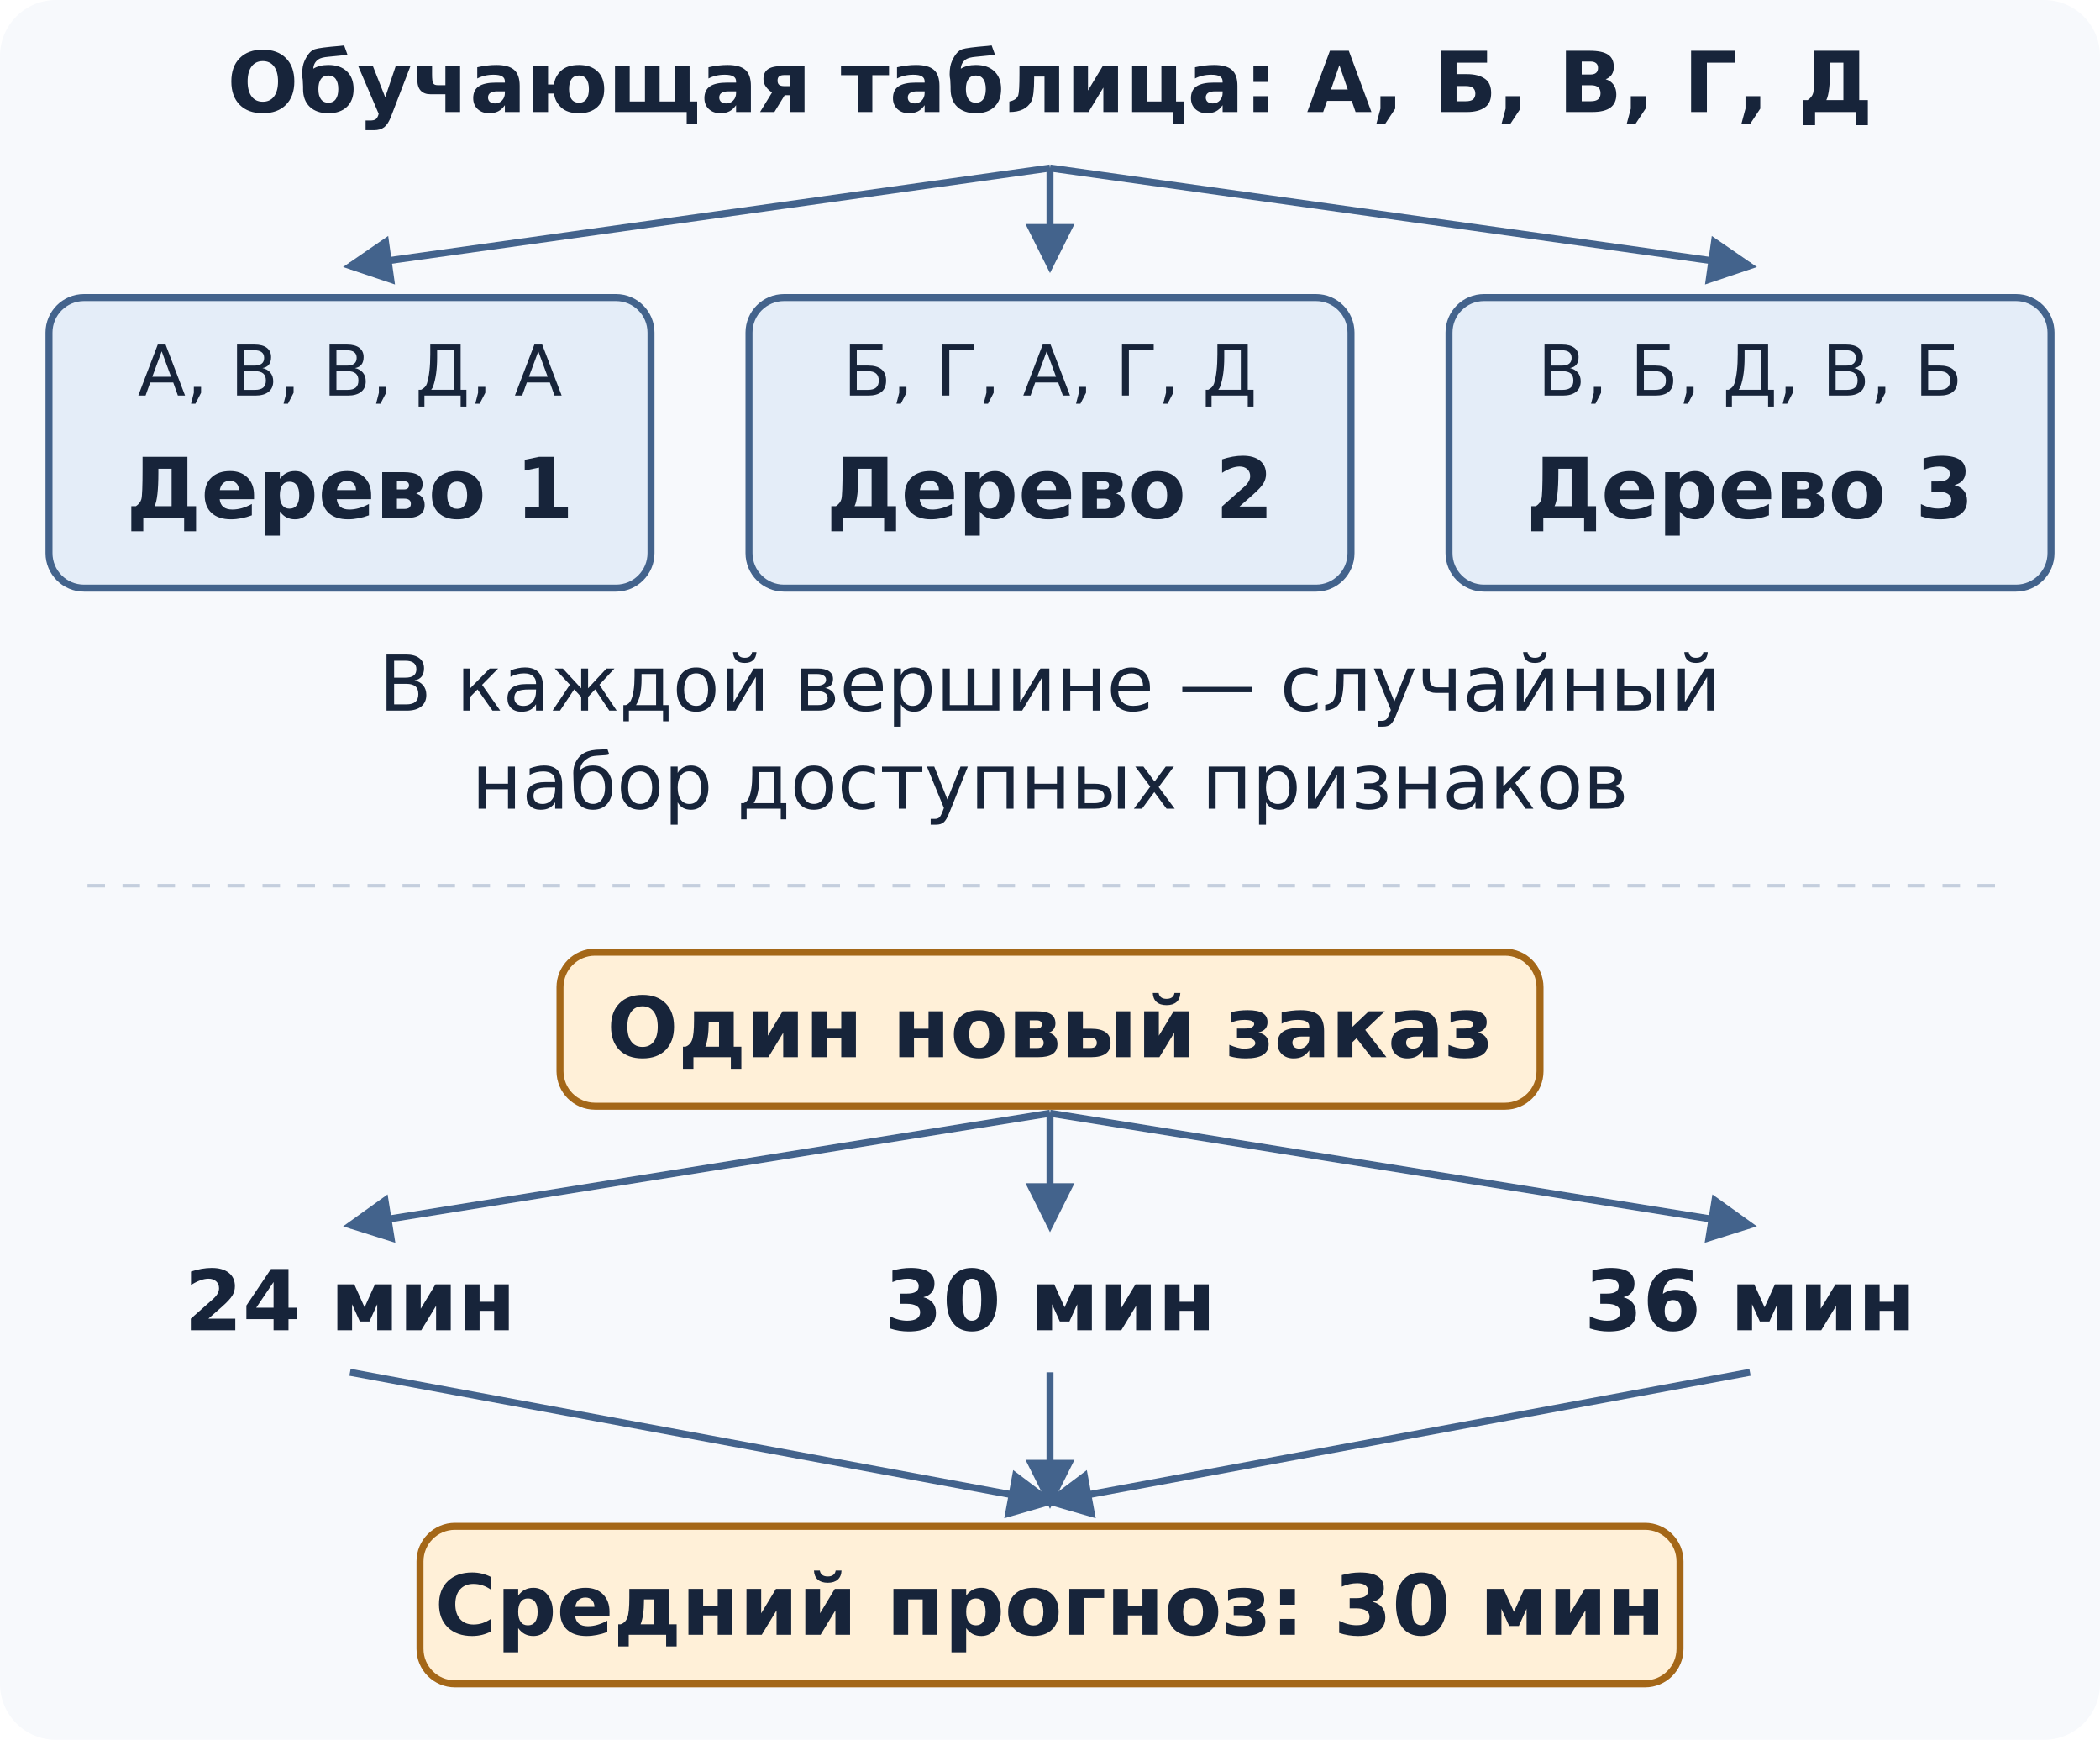
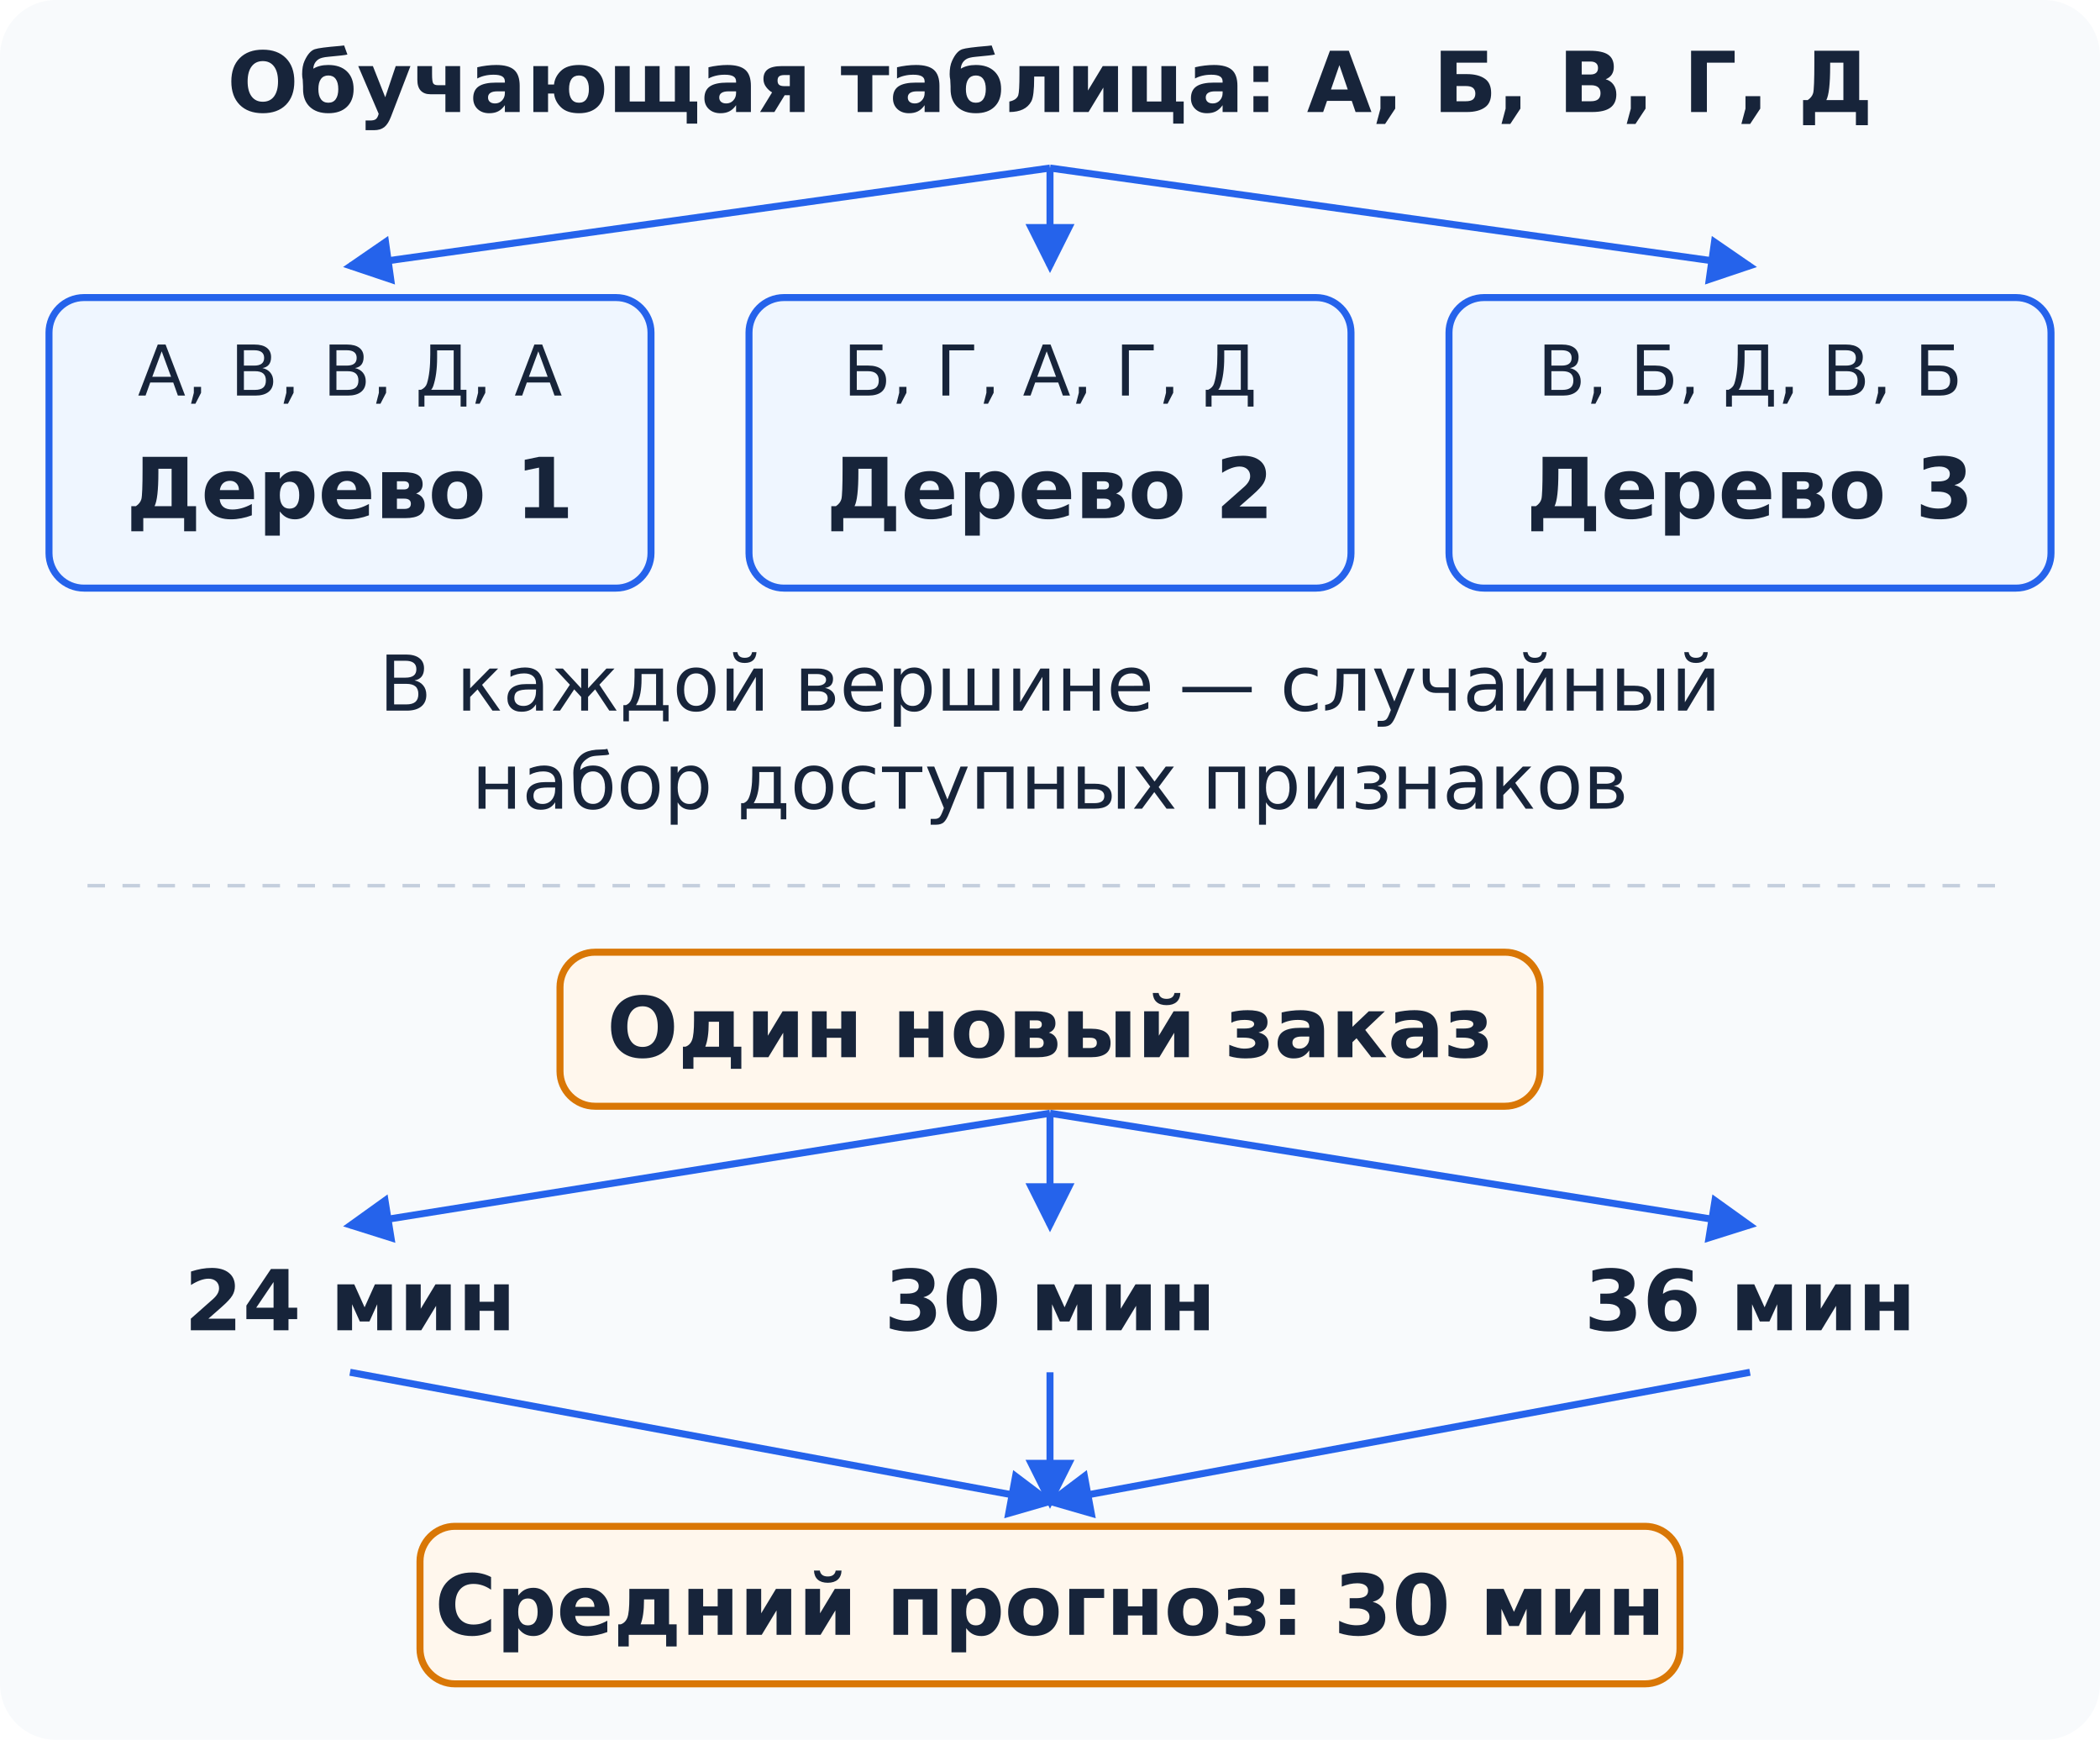
<svg xmlns="http://www.w3.org/2000/svg" viewBox="0 0 600 497" role="img" aria-labelledby="title desc">
  <defs>
    <marker id="arrow" markerWidth="7" markerHeight="7" refX="6" refY="3.5" orient="auto">
-       <path d="M0 0 L7 3.5 L0 7 Z" fill="#43638c" />
+       <path d="M0 0 L7 3.5 L0 7 Z" fill="#2563eb" />
    </marker>
  </defs>
-   <style>text{font-family:'DejaVu Sans',Arial,sans-serif;fill:#17243a;font-size:22px;text-anchor:middle}.heading{font-size:24px;font-weight:700}.small{font-size:20px}.box{fill:#e4edf8;stroke:#43638c;stroke-width:2}.warm{fill:#fff0d8;stroke:#a46718;stroke-width:2}.arrow{fill:none;stroke:#43638c;stroke-width:2;marker-end:url(#arrow)}</style>
-   <rect width="600" height="497" rx="16" fill="#f7f9fc" />
+   <style>text{font-family:'DejaVu Sans',Arial,sans-serif;fill:#17243a;font-size:22px;text-anchor:middle}.heading{font-size:24px;font-weight:700}.small{font-size:20px}.box{fill:#eff6ff;stroke:#2563eb;stroke-width:2}.warm{fill:#fff7ed;stroke:#d97706;stroke-width:2}.arrow{fill:none;stroke:#2563eb;stroke-width:2;marker-end:url(#arrow)}</style>
+   <rect width="600" height="497" rx="16" fill="#f8fafc" />
  <text x="300" y="32" class="heading">Обучающая таблица: А, Б, В, Г, Д</text>
  <path d="M300 48 L100 76" class="arrow" />
  <rect x="14" y="85" width="172" height="83" rx="10" class="box" />
  <text x="100" y="113" class="small">А, В, В, Д, А</text>
  <text x="100" y="148" class="heading">Дерево 1</text>
  <path d="M300 48 L300 76" class="arrow" />
  <rect x="214" y="85" width="172" height="83" rx="10" class="box" />
  <text x="300" y="113" class="small">Б, Г, А, Г, Д</text>
  <text x="300" y="148" class="heading">Дерево 2</text>
  <path d="M300 48 L500 76" class="arrow" />
  <rect x="414" y="85" width="172" height="83" rx="10" class="box" />
  <text x="500" y="113" class="small">В, Б, Д, В, Б</text>
  <text x="500" y="148" class="heading">Дерево 3</text>
  <text x="300" y="203" class="">В каждой вершине — случайный</text>
  <text x="300" y="231" class="">набор доступных признаков</text>
  <path d="M25 253 H575" stroke="#c4cedd" stroke-dasharray="5 5" />
  <rect x="160" y="272" width="280" height="44" rx="10" class="warm" />
  <text x="300" y="302" class="heading">Один новый заказ</text>
  <path d="M300 318 L100 350" class="arrow" />
  <text x="100" y="380" class="heading">24 мин</text>
  <path d="M100 392 L300 429" class="arrow" />
  <path d="M300 318 L300 350" class="arrow" />
  <text x="300" y="380" class="heading">30 мин</text>
  <path d="M300 392 L300 429" class="arrow" />
  <path d="M300 318 L500 350" class="arrow" />
  <text x="500" y="380" class="heading">36 мин</text>
  <path d="M500 392 L300 429" class="arrow" />
  <rect x="120" y="436" width="360" height="45" rx="10" class="warm" />
  <text x="300" y="467" class="heading">Средний прогноз: 30 мин</text>
</svg>
